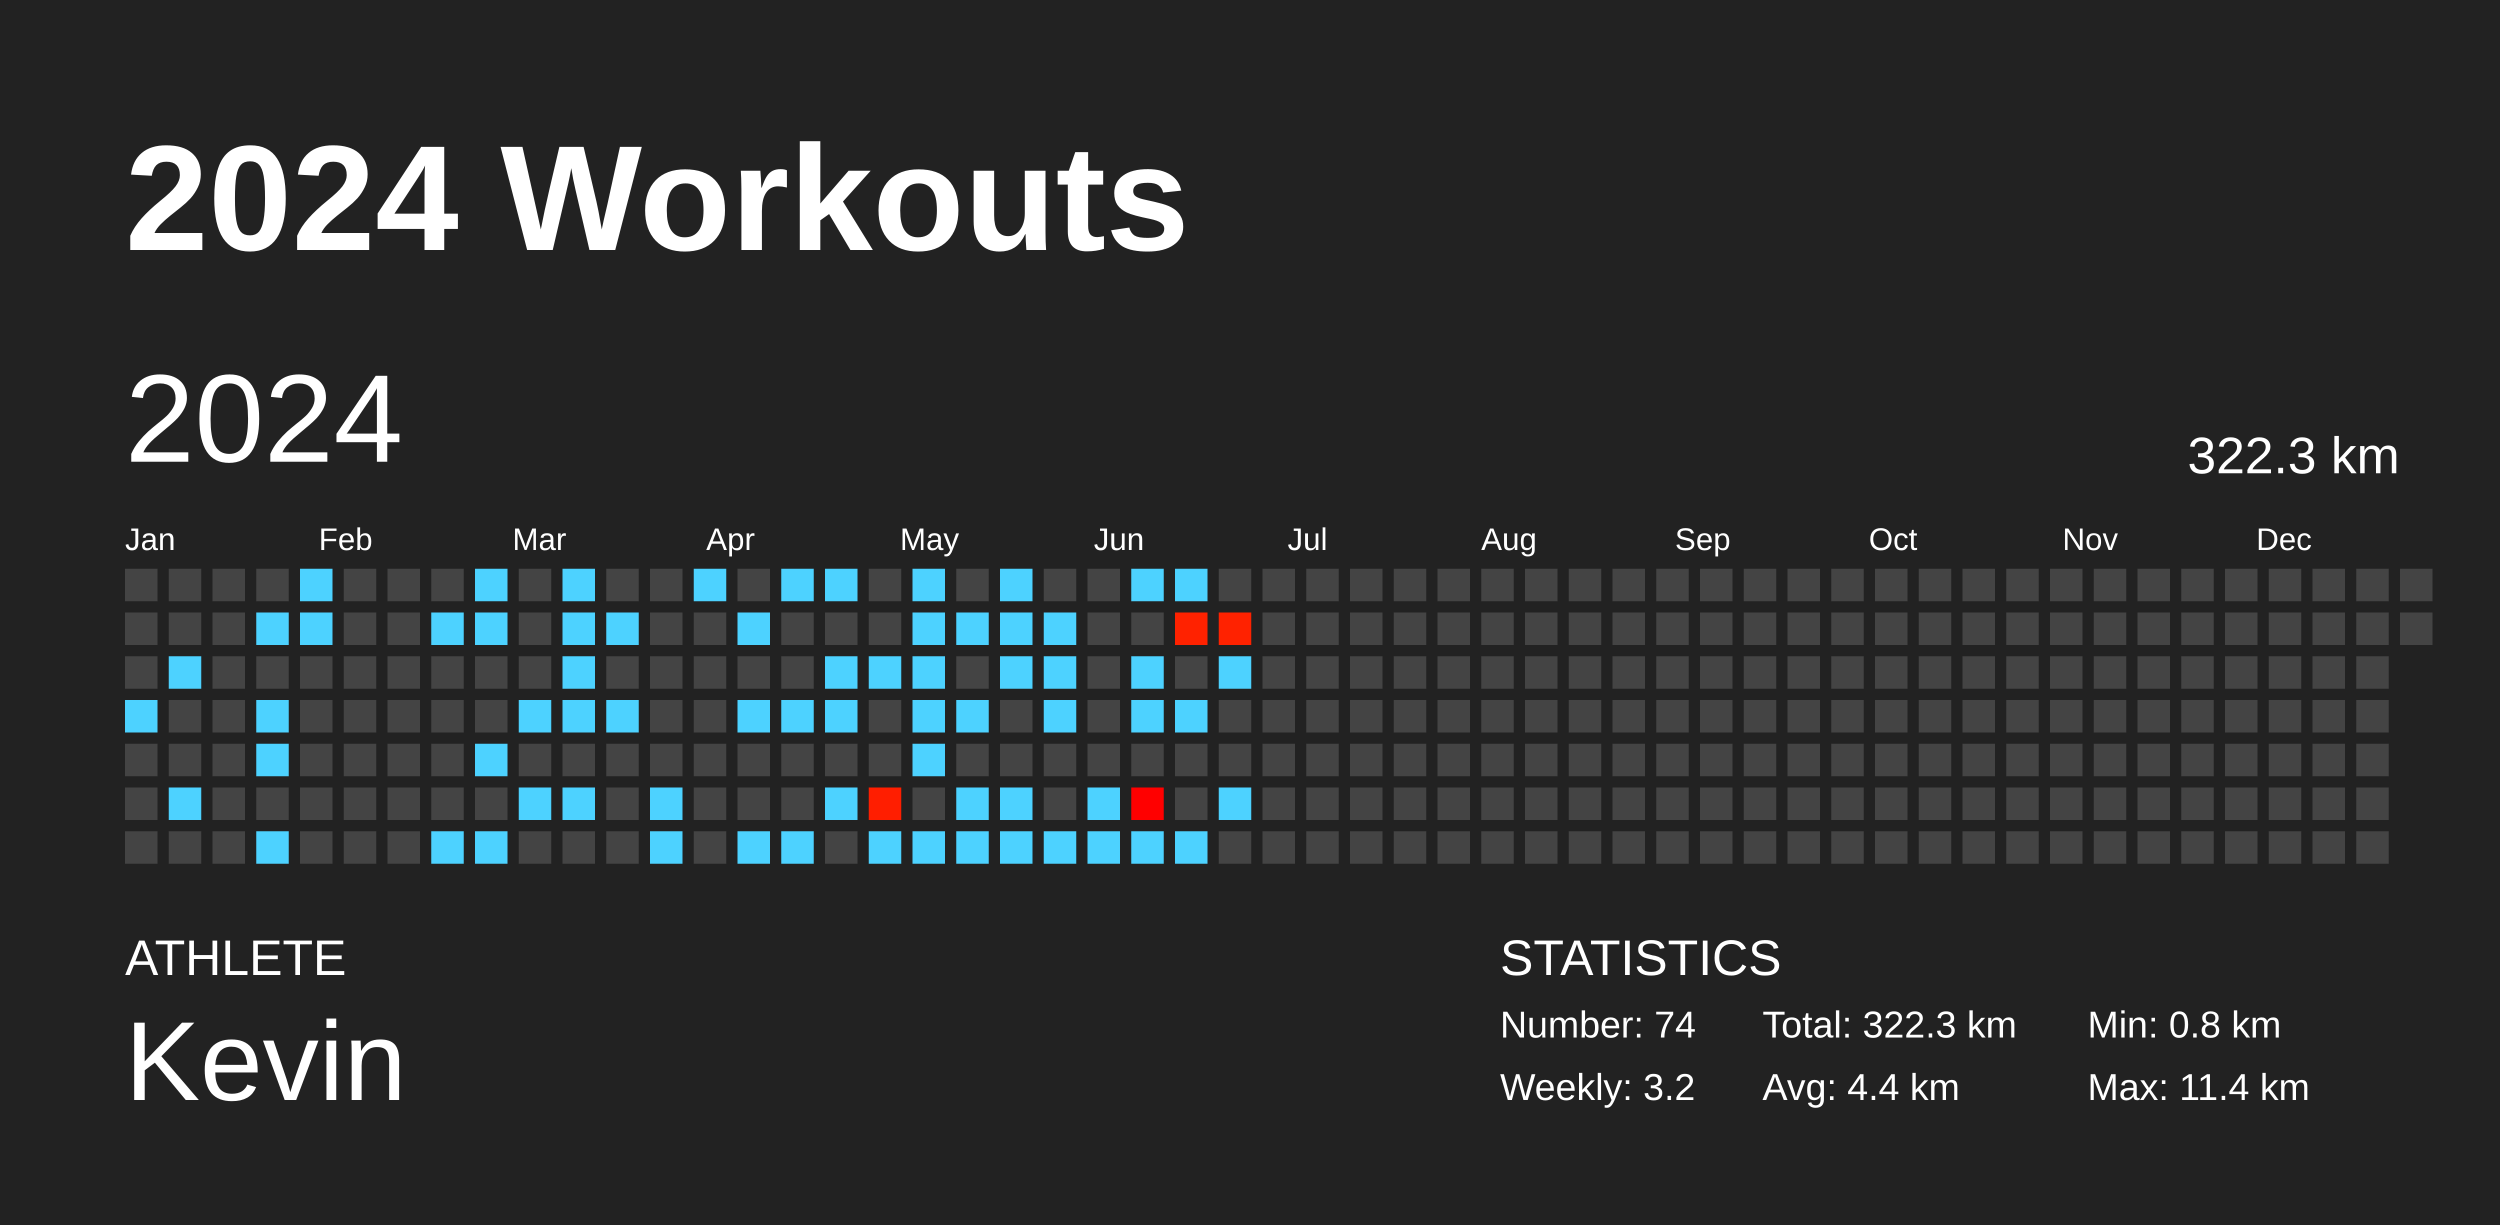
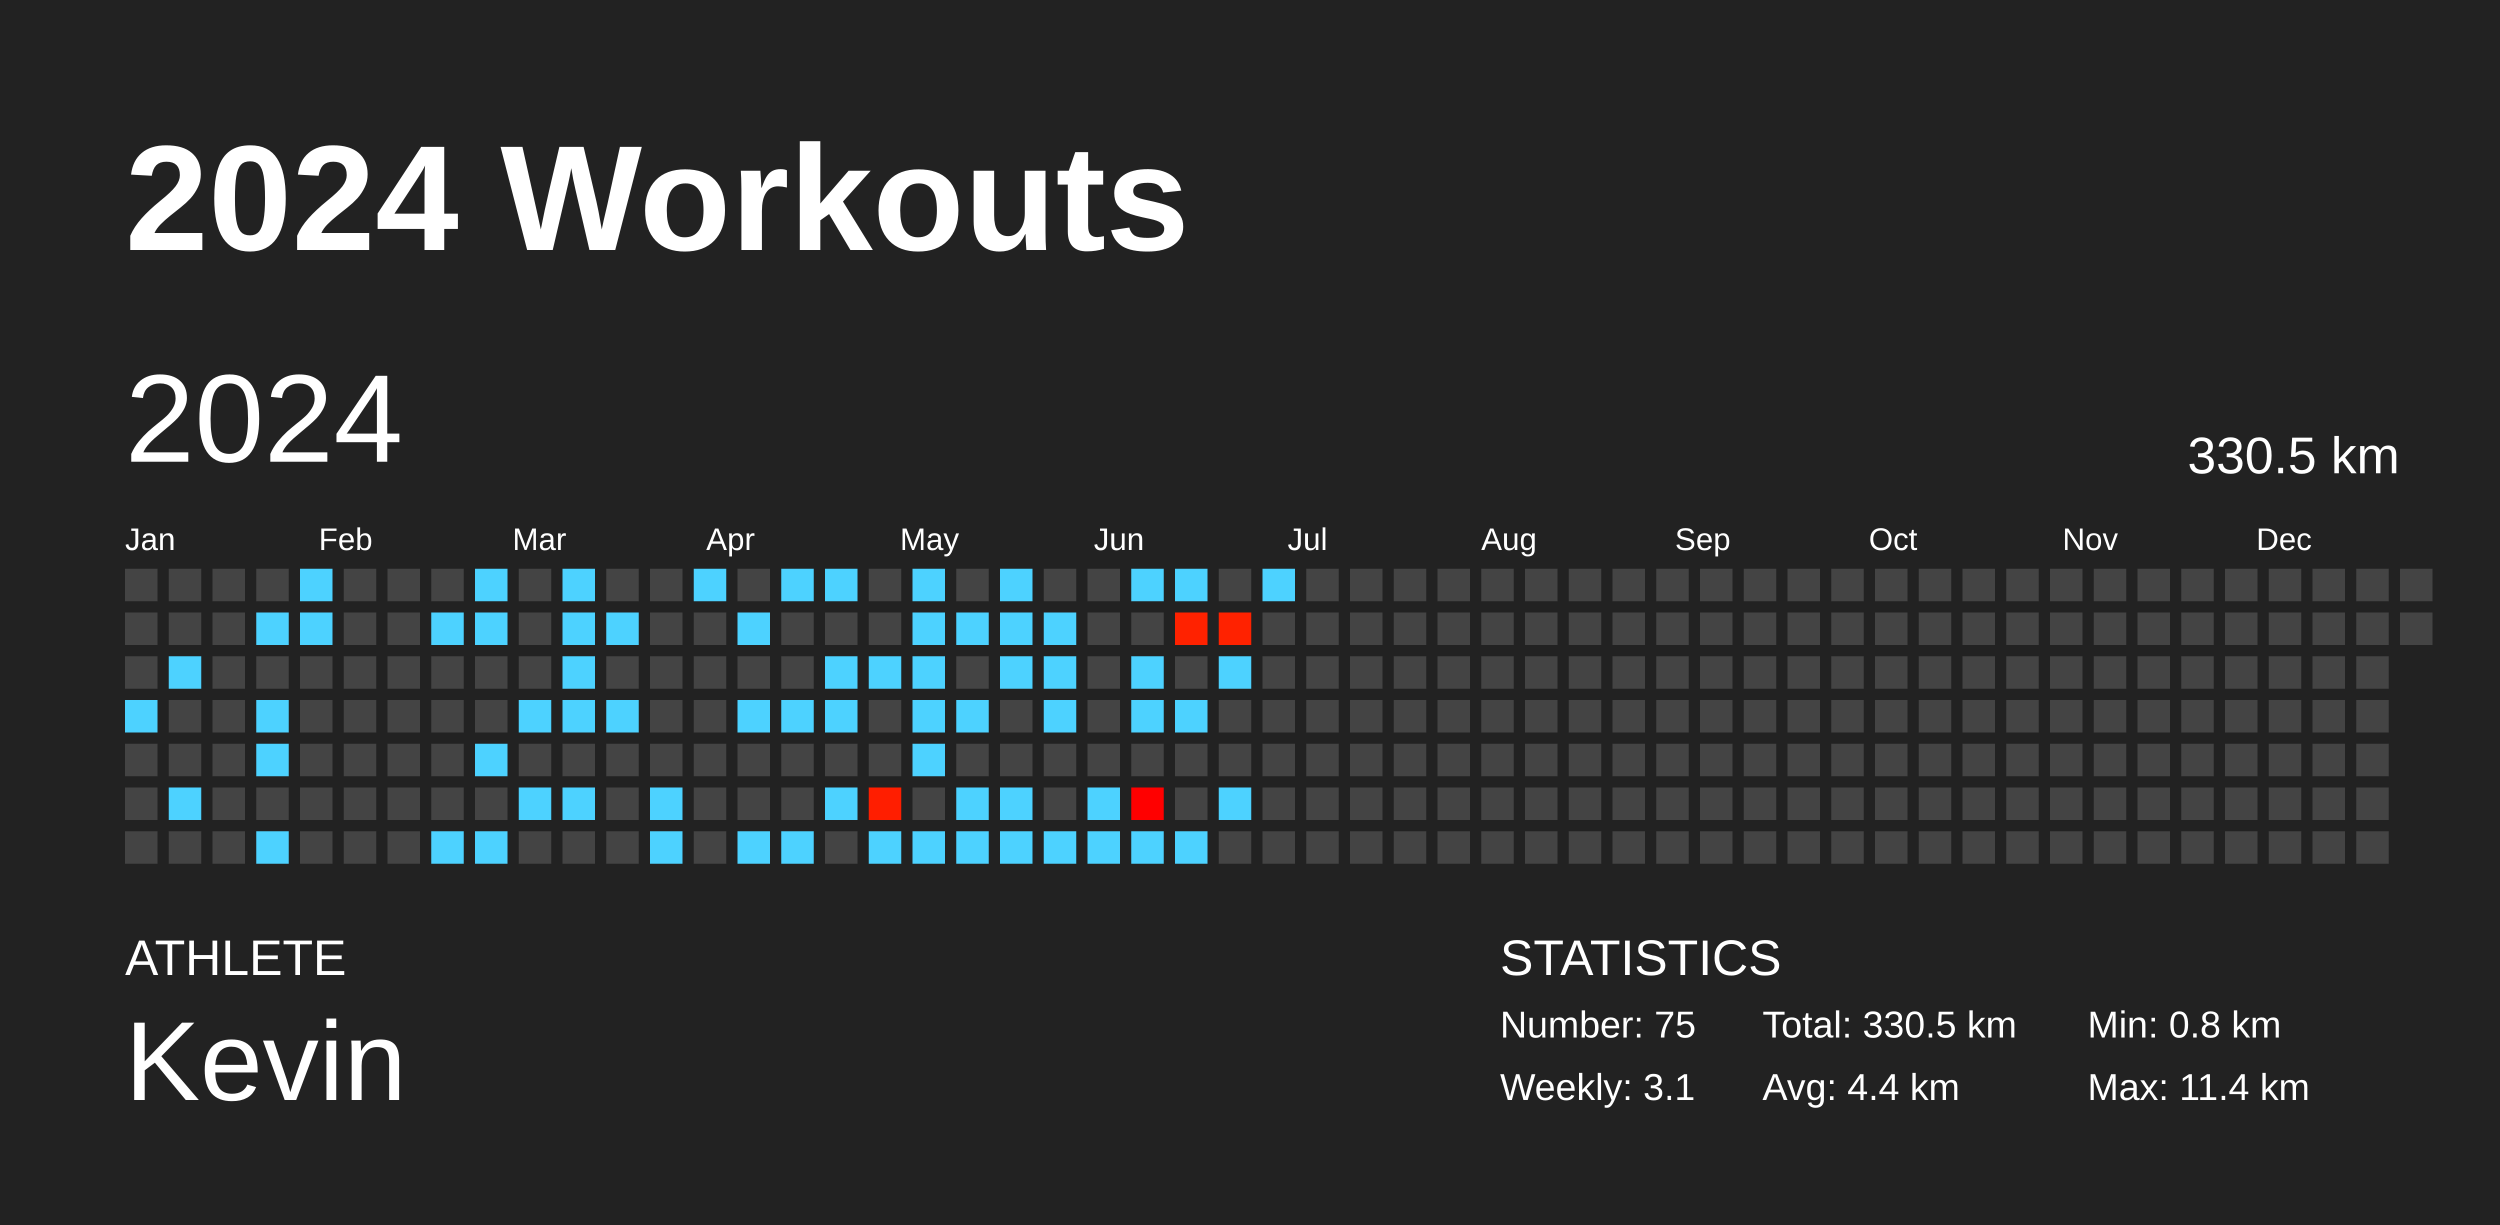
<svg xmlns="http://www.w3.org/2000/svg" baseProfile="full" height="98mm" version="1.1" viewBox="0,0,200,98" width="200mm">
  <defs />
  <rect fill="#222222" height="98" width="200" x="0" y="0" />
  <text fill="#FFFFFF" style="font-size:12px; font-family:Arial; font-weight:bold;" x="10" y="20">2024 Workouts</text>
  <text fill="#FFFFFF" style="font-size:4px; font-family:Arial" x="10" y="78">ATHLETE</text>
  <text fill="#FFFFFF" style="font-size:9px; font-family:Arial" x="10" y="88">Kevin</text>
  <text fill="#FFFFFF" style="font-size:4px; font-family:Arial" x="120" y="78">STATISTICS</text>
-   <text fill="#FFFFFF" style="font-size:3px; font-family:Arial" x="120" y="83">Number: 74</text>
-   <text fill="#FFFFFF" style="font-size:3px; font-family:Arial" x="120" y="88">Weekly: 3.2</text>
-   <text fill="#FFFFFF" style="font-size:3px; font-family:Arial" x="141" y="83">Total: 322.3 km</text>
+   <text fill="#FFFFFF" style="font-size:3px; font-family:Arial" x="120" y="83">Number: 75</text>
+   <text fill="#FFFFFF" style="font-size:3px; font-family:Arial" x="120" y="88">Weekly: 3.1</text>
+   <text fill="#FFFFFF" style="font-size:3px; font-family:Arial" x="141" y="83">Total: 330.5 km</text>
  <text fill="#FFFFFF" style="font-size:3px; font-family:Arial" x="141" y="88">Avg: 4.4 km</text>
  <text fill="#FFFFFF" style="font-size:3px; font-family:Arial" x="167" y="83">Min: 0.8 km</text>
  <text fill="#FFFFFF" style="font-size:3px; font-family:Arial" x="167" y="88">Max: 11.4 km</text>
  <text dominant-baseline="hanging" fill="#FFFFFF" style="font-size:10.0px; font-family:Arial;" x="10" y="30">2024</text>
-   <text dominant-baseline="hanging" fill="#FFFFFF" style="font-size:4.125px; font-family:Arial;" x="175" y="35">322.3 km</text>
+   <text dominant-baseline="hanging" fill="#FFFFFF" style="font-size:4.125px; font-family:Arial;" x="175" y="35">330.5 km</text>
  <text fill="#FFFFFF" style="font-size:2.5px; font-family:Arial" x="10.0" y="44">Jan</text>
  <text fill="#FFFFFF" style="font-size:2.5px; font-family:Arial" x="25.5" y="44">Feb</text>
  <text fill="#FFFFFF" style="font-size:2.5px; font-family:Arial" x="41.0" y="44">Mar</text>
  <text fill="#FFFFFF" style="font-size:2.5px; font-family:Arial" x="56.5" y="44">Apr</text>
  <text fill="#FFFFFF" style="font-size:2.5px; font-family:Arial" x="72.0" y="44">May</text>
  <text fill="#FFFFFF" style="font-size:2.5px; font-family:Arial" x="87.5" y="44">Jun</text>
  <text fill="#FFFFFF" style="font-size:2.5px; font-family:Arial" x="103.0" y="44">Jul</text>
  <text fill="#FFFFFF" style="font-size:2.5px; font-family:Arial" x="118.5" y="44">Aug</text>
  <text fill="#FFFFFF" style="font-size:2.5px; font-family:Arial" x="134.0" y="44">Sep</text>
  <text fill="#FFFFFF" style="font-size:2.5px; font-family:Arial" x="149.5" y="44">Oct</text>
  <text fill="#FFFFFF" style="font-size:2.5px; font-family:Arial" x="165.0" y="44">Nov</text>
  <text fill="#FFFFFF" style="font-size:2.5px; font-family:Arial" x="180.5" y="44">Dec</text>
  <rect fill="#444444" height="2.6" width="2.6" x="10.0" y="45.5" />
  <rect fill="#444444" height="2.6" width="2.6" x="10.0" y="49.0" />
  <rect fill="#444444" height="2.6" width="2.6" x="10.0" y="52.5" />
  <rect fill="#4dd2ff" height="2.6" width="2.6" x="10.0" y="56.0" />
  <rect fill="#444444" height="2.6" width="2.6" x="10.0" y="59.5" />
  <rect fill="#444444" height="2.6" width="2.6" x="10.0" y="63.0" />
  <rect fill="#444444" height="2.6" width="2.6" x="10.0" y="66.5" />
  <rect fill="#444444" height="2.6" width="2.6" x="13.5" y="45.5" />
  <rect fill="#444444" height="2.6" width="2.6" x="13.5" y="49.0" />
  <rect fill="#4dd2ff" height="2.6" width="2.6" x="13.5" y="52.5" />
  <rect fill="#444444" height="2.6" width="2.6" x="13.5" y="56.0" />
  <rect fill="#444444" height="2.6" width="2.6" x="13.5" y="59.5" />
  <rect fill="#4dd2ff" height="2.6" width="2.6" x="13.5" y="63.0" />
  <rect fill="#444444" height="2.6" width="2.6" x="13.5" y="66.5" />
  <rect fill="#444444" height="2.6" width="2.6" x="17.0" y="45.5" />
  <rect fill="#444444" height="2.6" width="2.6" x="17.0" y="49.0" />
  <rect fill="#444444" height="2.6" width="2.6" x="17.0" y="52.5" />
  <rect fill="#444444" height="2.6" width="2.6" x="17.0" y="56.0" />
  <rect fill="#444444" height="2.6" width="2.6" x="17.0" y="59.5" />
  <rect fill="#444444" height="2.6" width="2.6" x="17.0" y="63.0" />
  <rect fill="#444444" height="2.6" width="2.6" x="17.0" y="66.5" />
  <rect fill="#444444" height="2.6" width="2.6" x="20.5" y="45.5" />
  <rect fill="#4dd2ff" height="2.6" width="2.6" x="20.5" y="49.0" />
  <rect fill="#444444" height="2.6" width="2.6" x="20.5" y="52.5" />
  <rect fill="#4dd2ff" height="2.6" width="2.6" x="20.5" y="56.0" />
  <rect fill="#4dd2ff" height="2.6" width="2.6" x="20.5" y="59.5" />
  <rect fill="#444444" height="2.6" width="2.6" x="20.5" y="63.0" />
  <rect fill="#4dd2ff" height="2.6" width="2.6" x="20.5" y="66.5" />
  <rect fill="#4dd2ff" height="2.6" width="2.6" x="24.0" y="45.5" />
  <rect fill="#4dd2ff" height="2.6" width="2.6" x="24.0" y="49.0" />
  <rect fill="#444444" height="2.6" width="2.6" x="24.0" y="52.5" />
  <rect fill="#444444" height="2.6" width="2.6" x="24.0" y="56.0" />
  <rect fill="#444444" height="2.6" width="2.6" x="24.0" y="59.5" />
  <rect fill="#444444" height="2.6" width="2.6" x="24.0" y="63.0" />
  <rect fill="#444444" height="2.6" width="2.6" x="24.0" y="66.5" />
  <rect fill="#444444" height="2.6" width="2.6" x="27.5" y="45.5" />
  <rect fill="#444444" height="2.6" width="2.6" x="27.5" y="49.0" />
  <rect fill="#444444" height="2.6" width="2.6" x="27.5" y="52.5" />
  <rect fill="#444444" height="2.6" width="2.6" x="27.5" y="56.0" />
  <rect fill="#444444" height="2.6" width="2.6" x="27.5" y="59.5" />
  <rect fill="#444444" height="2.6" width="2.6" x="27.5" y="63.0" />
  <rect fill="#444444" height="2.6" width="2.6" x="27.5" y="66.5" />
  <rect fill="#444444" height="2.6" width="2.6" x="31.0" y="45.5" />
  <rect fill="#444444" height="2.6" width="2.6" x="31.0" y="49.0" />
  <rect fill="#444444" height="2.6" width="2.6" x="31.0" y="52.5" />
  <rect fill="#444444" height="2.6" width="2.6" x="31.0" y="56.0" />
  <rect fill="#444444" height="2.6" width="2.6" x="31.0" y="59.5" />
  <rect fill="#444444" height="2.6" width="2.6" x="31.0" y="63.0" />
  <rect fill="#444444" height="2.6" width="2.6" x="31.0" y="66.5" />
  <rect fill="#444444" height="2.6" width="2.6" x="34.5" y="45.5" />
  <rect fill="#4dd2ff" height="2.6" width="2.6" x="34.5" y="49.0" />
  <rect fill="#444444" height="2.6" width="2.6" x="34.5" y="52.5" />
  <rect fill="#444444" height="2.6" width="2.6" x="34.5" y="56.0" />
  <rect fill="#444444" height="2.6" width="2.6" x="34.5" y="59.5" />
  <rect fill="#444444" height="2.6" width="2.6" x="34.5" y="63.0" />
  <rect fill="#4dd2ff" height="2.6" width="2.6" x="34.5" y="66.5" />
  <rect fill="#4dd2ff" height="2.6" width="2.6" x="38.0" y="45.5" />
  <rect fill="#4dd2ff" height="2.6" width="2.6" x="38.0" y="49.0" />
  <rect fill="#444444" height="2.6" width="2.6" x="38.0" y="52.5" />
  <rect fill="#444444" height="2.6" width="2.6" x="38.0" y="56.0" />
  <rect fill="#4dd2ff" height="2.6" width="2.6" x="38.0" y="59.5" />
  <rect fill="#444444" height="2.6" width="2.6" x="38.0" y="63.0" />
  <rect fill="#4dd2ff" height="2.6" width="2.6" x="38.0" y="66.5" />
  <rect fill="#444444" height="2.6" width="2.6" x="41.5" y="45.5" />
  <rect fill="#444444" height="2.6" width="2.6" x="41.5" y="49.0" />
  <rect fill="#444444" height="2.6" width="2.6" x="41.5" y="52.5" />
  <rect fill="#4dd2ff" height="2.6" width="2.6" x="41.5" y="56.0" />
  <rect fill="#444444" height="2.6" width="2.6" x="41.5" y="59.5" />
  <rect fill="#4dd2ff" height="2.6" width="2.6" x="41.5" y="63.0" />
  <rect fill="#444444" height="2.6" width="2.6" x="41.5" y="66.5" />
  <rect fill="#4dd2ff" height="2.6" width="2.6" x="45.0" y="45.5" />
  <rect fill="#4dd2ff" height="2.6" width="2.6" x="45.0" y="49.0" />
  <rect fill="#4dd2ff" height="2.6" width="2.6" x="45.0" y="52.5" />
  <rect fill="#4dd2ff" height="2.6" width="2.6" x="45.0" y="56.0" />
  <rect fill="#444444" height="2.6" width="2.6" x="45.0" y="59.5" />
  <rect fill="#4dd2ff" height="2.6" width="2.6" x="45.0" y="63.0" />
  <rect fill="#444444" height="2.6" width="2.6" x="45.0" y="66.5" />
  <rect fill="#444444" height="2.6" width="2.6" x="48.5" y="45.5" />
  <rect fill="#4dd2ff" height="2.6" width="2.6" x="48.5" y="49.0" />
  <rect fill="#444444" height="2.6" width="2.6" x="48.5" y="52.5" />
  <rect fill="#4dd2ff" height="2.6" width="2.6" x="48.5" y="56.0" />
  <rect fill="#444444" height="2.6" width="2.6" x="48.5" y="59.5" />
  <rect fill="#444444" height="2.6" width="2.6" x="48.5" y="63.0" />
  <rect fill="#444444" height="2.6" width="2.6" x="48.5" y="66.5" />
  <rect fill="#444444" height="2.6" width="2.6" x="52.0" y="45.5" />
  <rect fill="#444444" height="2.6" width="2.6" x="52.0" y="49.0" />
  <rect fill="#444444" height="2.6" width="2.6" x="52.0" y="52.5" />
  <rect fill="#444444" height="2.6" width="2.6" x="52.0" y="56.0" />
  <rect fill="#444444" height="2.6" width="2.6" x="52.0" y="59.5" />
  <rect fill="#4dd2ff" height="2.6" width="2.6" x="52.0" y="63.0" />
  <rect fill="#4dd2ff" height="2.6" width="2.6" x="52.0" y="66.5" />
  <rect fill="#4dd2ff" height="2.6" width="2.6" x="55.5" y="45.5" />
  <rect fill="#444444" height="2.6" width="2.6" x="55.5" y="49.0" />
  <rect fill="#444444" height="2.6" width="2.6" x="55.5" y="52.5" />
  <rect fill="#444444" height="2.6" width="2.6" x="55.5" y="56.0" />
  <rect fill="#444444" height="2.6" width="2.6" x="55.5" y="59.5" />
  <rect fill="#444444" height="2.6" width="2.6" x="55.5" y="63.0" />
  <rect fill="#444444" height="2.6" width="2.6" x="55.5" y="66.5" />
  <rect fill="#444444" height="2.6" width="2.6" x="59.0" y="45.5" />
  <rect fill="#4dd2ff" height="2.6" width="2.6" x="59.0" y="49.0" />
  <rect fill="#444444" height="2.6" width="2.6" x="59.0" y="52.5" />
  <rect fill="#4dd2ff" height="2.6" width="2.6" x="59.0" y="56.0" />
  <rect fill="#444444" height="2.6" width="2.6" x="59.0" y="59.5" />
  <rect fill="#444444" height="2.6" width="2.6" x="59.0" y="63.0" />
  <rect fill="#4dd2ff" height="2.6" width="2.6" x="59.0" y="66.5" />
  <rect fill="#4dd2ff" height="2.6" width="2.6" x="62.5" y="45.5" />
  <rect fill="#444444" height="2.6" width="2.6" x="62.5" y="49.0" />
  <rect fill="#444444" height="2.6" width="2.6" x="62.5" y="52.5" />
  <rect fill="#4dd2ff" height="2.6" width="2.6" x="62.5" y="56.0" />
  <rect fill="#444444" height="2.6" width="2.6" x="62.5" y="59.5" />
  <rect fill="#444444" height="2.6" width="2.6" x="62.5" y="63.0" />
  <rect fill="#4dd2ff" height="2.6" width="2.6" x="62.5" y="66.5" />
  <rect fill="#4dd2ff" height="2.6" width="2.6" x="66.0" y="45.5" />
  <rect fill="#444444" height="2.6" width="2.6" x="66.0" y="49.0" />
  <rect fill="#4dd2ff" height="2.6" width="2.6" x="66.0" y="52.5" />
  <rect fill="#4dd2ff" height="2.6" width="2.6" x="66.0" y="56.0" />
  <rect fill="#444444" height="2.6" width="2.6" x="66.0" y="59.5" />
  <rect fill="#4dd2ff" height="2.6" width="2.6" x="66.0" y="63.0" />
  <rect fill="#444444" height="2.6" width="2.6" x="66.0" y="66.5" />
  <rect fill="#444444" height="2.6" width="2.6" x="69.5" y="45.5" />
  <rect fill="#444444" height="2.6" width="2.6" x="69.5" y="49.0" />
  <rect fill="#4dd2ff" height="2.6" width="2.6" x="69.5" y="52.5" />
  <rect fill="#444444" height="2.6" width="2.6" x="69.5" y="56.0" />
  <rect fill="#444444" height="2.6" width="2.6" x="69.5" y="59.5" />
  <rect fill="#ff1e00" height="2.6" width="2.6" x="69.5" y="63.0" />
  <rect fill="#4dd2ff" height="2.6" width="2.6" x="69.5" y="66.5" />
  <rect fill="#4dd2ff" height="2.6" width="2.6" x="73.0" y="45.5" />
  <rect fill="#4dd2ff" height="2.6" width="2.6" x="73.0" y="49.0" />
  <rect fill="#4dd2ff" height="2.6" width="2.6" x="73.0" y="52.5" />
  <rect fill="#4dd2ff" height="2.6" width="2.6" x="73.0" y="56.0" />
  <rect fill="#4dd2ff" height="2.6" width="2.6" x="73.0" y="59.5" />
  <rect fill="#444444" height="2.6" width="2.6" x="73.0" y="63.0" />
  <rect fill="#4dd2ff" height="2.6" width="2.6" x="73.0" y="66.5" />
  <rect fill="#444444" height="2.6" width="2.6" x="76.5" y="45.5" />
  <rect fill="#4dd2ff" height="2.6" width="2.6" x="76.5" y="49.0" />
  <rect fill="#444444" height="2.6" width="2.6" x="76.5" y="52.5" />
  <rect fill="#4dd2ff" height="2.6" width="2.6" x="76.5" y="56.0" />
  <rect fill="#444444" height="2.6" width="2.6" x="76.5" y="59.5" />
  <rect fill="#4dd2ff" height="2.6" width="2.6" x="76.5" y="63.0" />
  <rect fill="#4dd2ff" height="2.6" width="2.6" x="76.5" y="66.5" />
  <rect fill="#4dd2ff" height="2.6" width="2.6" x="80.0" y="45.5" />
  <rect fill="#4dd2ff" height="2.6" width="2.6" x="80.0" y="49.0" />
  <rect fill="#4dd2ff" height="2.6" width="2.6" x="80.0" y="52.5" />
  <rect fill="#444444" height="2.6" width="2.6" x="80.0" y="56.0" />
  <rect fill="#444444" height="2.6" width="2.6" x="80.0" y="59.5" />
  <rect fill="#4dd2ff" height="2.6" width="2.6" x="80.0" y="63.0" />
  <rect fill="#4dd2ff" height="2.6" width="2.6" x="80.0" y="66.5" />
  <rect fill="#444444" height="2.6" width="2.6" x="83.5" y="45.5" />
  <rect fill="#4dd2ff" height="2.6" width="2.6" x="83.5" y="49.0" />
  <rect fill="#4dd2ff" height="2.6" width="2.6" x="83.5" y="52.5" />
  <rect fill="#4dd2ff" height="2.6" width="2.6" x="83.5" y="56.0" />
  <rect fill="#444444" height="2.6" width="2.6" x="83.5" y="59.5" />
  <rect fill="#444444" height="2.6" width="2.6" x="83.5" y="63.0" />
  <rect fill="#4dd2ff" height="2.6" width="2.6" x="83.5" y="66.5" />
  <rect fill="#444444" height="2.6" width="2.6" x="87.0" y="45.5" />
  <rect fill="#444444" height="2.6" width="2.6" x="87.0" y="49.0" />
  <rect fill="#444444" height="2.6" width="2.6" x="87.0" y="52.5" />
  <rect fill="#444444" height="2.6" width="2.6" x="87.0" y="56.0" />
  <rect fill="#444444" height="2.6" width="2.6" x="87.0" y="59.5" />
  <rect fill="#4dd2ff" height="2.6" width="2.6" x="87.0" y="63.0" />
  <rect fill="#4dd2ff" height="2.6" width="2.6" x="87.0" y="66.5" />
  <rect fill="#4dd2ff" height="2.6" width="2.6" x="90.5" y="45.5" />
  <rect fill="#444444" height="2.6" width="2.6" x="90.5" y="49.0" />
  <rect fill="#4dd2ff" height="2.6" width="2.6" x="90.5" y="52.5" />
  <rect fill="#4dd2ff" height="2.6" width="2.6" x="90.5" y="56.0" />
  <rect fill="#444444" height="2.6" width="2.6" x="90.5" y="59.5" />
  <rect fill="#ff0000" height="2.6" width="2.6" x="90.5" y="63.0" />
  <rect fill="#4dd2ff" height="2.6" width="2.6" x="90.5" y="66.5" />
  <rect fill="#4dd2ff" height="2.6" width="2.6" x="94.0" y="45.5" />
  <rect fill="#ff2200" height="2.6" width="2.6" x="94.0" y="49.0" />
  <rect fill="#444444" height="2.6" width="2.6" x="94.0" y="52.5" />
  <rect fill="#4dd2ff" height="2.6" width="2.6" x="94.0" y="56.0" />
  <rect fill="#444444" height="2.6" width="2.6" x="94.0" y="59.5" />
  <rect fill="#444444" height="2.6" width="2.6" x="94.0" y="63.0" />
  <rect fill="#4dd2ff" height="2.6" width="2.6" x="94.0" y="66.5" />
  <rect fill="#444444" height="2.6" width="2.6" x="97.5" y="45.5" />
  <rect fill="#ff2200" height="2.6" width="2.6" x="97.5" y="49.0" />
  <rect fill="#4dd2ff" height="2.6" width="2.6" x="97.5" y="52.5" />
  <rect fill="#444444" height="2.6" width="2.6" x="97.5" y="56.0" />
  <rect fill="#444444" height="2.6" width="2.6" x="97.5" y="59.5" />
  <rect fill="#4dd2ff" height="2.6" width="2.6" x="97.5" y="63.0" />
  <rect fill="#444444" height="2.6" width="2.6" x="97.5" y="66.5" />
-   <rect fill="#444444" height="2.6" width="2.6" x="101.0" y="45.5" />
+   <rect fill="#4dd2ff" height="2.6" width="2.6" x="101.0" y="45.5" />
  <rect fill="#444444" height="2.6" width="2.6" x="101.0" y="49.0" />
  <rect fill="#444444" height="2.6" width="2.6" x="101.0" y="52.5" />
  <rect fill="#444444" height="2.6" width="2.6" x="101.0" y="56.0" />
  <rect fill="#444444" height="2.6" width="2.6" x="101.0" y="59.5" />
  <rect fill="#444444" height="2.6" width="2.6" x="101.0" y="63.0" />
  <rect fill="#444444" height="2.6" width="2.6" x="101.0" y="66.5" />
  <rect fill="#444444" height="2.6" width="2.6" x="104.5" y="45.5" />
  <rect fill="#444444" height="2.6" width="2.6" x="104.5" y="49.0" />
  <rect fill="#444444" height="2.6" width="2.6" x="104.5" y="52.5" />
  <rect fill="#444444" height="2.6" width="2.6" x="104.5" y="56.0" />
  <rect fill="#444444" height="2.6" width="2.6" x="104.5" y="59.5" />
  <rect fill="#444444" height="2.6" width="2.6" x="104.5" y="63.0" />
  <rect fill="#444444" height="2.6" width="2.6" x="104.5" y="66.5" />
  <rect fill="#444444" height="2.6" width="2.6" x="108.0" y="45.5" />
  <rect fill="#444444" height="2.6" width="2.6" x="108.0" y="49.0" />
  <rect fill="#444444" height="2.6" width="2.6" x="108.0" y="52.5" />
  <rect fill="#444444" height="2.6" width="2.6" x="108.0" y="56.0" />
  <rect fill="#444444" height="2.6" width="2.6" x="108.0" y="59.5" />
  <rect fill="#444444" height="2.6" width="2.6" x="108.0" y="63.0" />
  <rect fill="#444444" height="2.6" width="2.6" x="108.0" y="66.5" />
  <rect fill="#444444" height="2.6" width="2.6" x="111.5" y="45.5" />
  <rect fill="#444444" height="2.6" width="2.6" x="111.5" y="49.0" />
  <rect fill="#444444" height="2.6" width="2.6" x="111.5" y="52.5" />
  <rect fill="#444444" height="2.6" width="2.6" x="111.5" y="56.0" />
  <rect fill="#444444" height="2.6" width="2.6" x="111.5" y="59.5" />
  <rect fill="#444444" height="2.6" width="2.6" x="111.5" y="63.0" />
  <rect fill="#444444" height="2.6" width="2.6" x="111.5" y="66.5" />
  <rect fill="#444444" height="2.6" width="2.6" x="115.0" y="45.5" />
  <rect fill="#444444" height="2.6" width="2.6" x="115.0" y="49.0" />
  <rect fill="#444444" height="2.6" width="2.6" x="115.0" y="52.5" />
  <rect fill="#444444" height="2.6" width="2.6" x="115.0" y="56.0" />
  <rect fill="#444444" height="2.6" width="2.6" x="115.0" y="59.5" />
  <rect fill="#444444" height="2.6" width="2.6" x="115.0" y="63.0" />
  <rect fill="#444444" height="2.6" width="2.6" x="115.0" y="66.5" />
  <rect fill="#444444" height="2.6" width="2.6" x="118.5" y="45.5" />
  <rect fill="#444444" height="2.6" width="2.6" x="118.5" y="49.0" />
  <rect fill="#444444" height="2.6" width="2.6" x="118.5" y="52.5" />
  <rect fill="#444444" height="2.6" width="2.6" x="118.5" y="56.0" />
  <rect fill="#444444" height="2.6" width="2.6" x="118.5" y="59.5" />
  <rect fill="#444444" height="2.6" width="2.6" x="118.5" y="63.0" />
  <rect fill="#444444" height="2.6" width="2.6" x="118.5" y="66.5" />
  <rect fill="#444444" height="2.6" width="2.6" x="122.0" y="45.5" />
  <rect fill="#444444" height="2.6" width="2.6" x="122.0" y="49.0" />
  <rect fill="#444444" height="2.6" width="2.6" x="122.0" y="52.5" />
  <rect fill="#444444" height="2.6" width="2.6" x="122.0" y="56.0" />
  <rect fill="#444444" height="2.6" width="2.6" x="122.0" y="59.5" />
  <rect fill="#444444" height="2.6" width="2.6" x="122.0" y="63.0" />
  <rect fill="#444444" height="2.6" width="2.6" x="122.0" y="66.5" />
  <rect fill="#444444" height="2.6" width="2.6" x="125.5" y="45.5" />
  <rect fill="#444444" height="2.6" width="2.6" x="125.5" y="49.0" />
  <rect fill="#444444" height="2.6" width="2.6" x="125.5" y="52.5" />
  <rect fill="#444444" height="2.6" width="2.6" x="125.5" y="56.0" />
  <rect fill="#444444" height="2.6" width="2.6" x="125.5" y="59.5" />
  <rect fill="#444444" height="2.6" width="2.6" x="125.5" y="63.0" />
  <rect fill="#444444" height="2.6" width="2.6" x="125.5" y="66.5" />
  <rect fill="#444444" height="2.6" width="2.6" x="129.0" y="45.5" />
  <rect fill="#444444" height="2.6" width="2.6" x="129.0" y="49.0" />
  <rect fill="#444444" height="2.6" width="2.6" x="129.0" y="52.5" />
  <rect fill="#444444" height="2.6" width="2.6" x="129.0" y="56.0" />
  <rect fill="#444444" height="2.6" width="2.6" x="129.0" y="59.5" />
  <rect fill="#444444" height="2.6" width="2.6" x="129.0" y="63.0" />
  <rect fill="#444444" height="2.6" width="2.6" x="129.0" y="66.5" />
  <rect fill="#444444" height="2.6" width="2.6" x="132.5" y="45.5" />
  <rect fill="#444444" height="2.6" width="2.6" x="132.5" y="49.0" />
  <rect fill="#444444" height="2.6" width="2.6" x="132.5" y="52.5" />
  <rect fill="#444444" height="2.6" width="2.6" x="132.5" y="56.0" />
  <rect fill="#444444" height="2.6" width="2.6" x="132.5" y="59.5" />
  <rect fill="#444444" height="2.6" width="2.6" x="132.5" y="63.0" />
  <rect fill="#444444" height="2.6" width="2.6" x="132.5" y="66.5" />
  <rect fill="#444444" height="2.6" width="2.6" x="136.0" y="45.5" />
  <rect fill="#444444" height="2.6" width="2.6" x="136.0" y="49.0" />
  <rect fill="#444444" height="2.6" width="2.6" x="136.0" y="52.5" />
  <rect fill="#444444" height="2.6" width="2.6" x="136.0" y="56.0" />
  <rect fill="#444444" height="2.6" width="2.6" x="136.0" y="59.5" />
  <rect fill="#444444" height="2.6" width="2.6" x="136.0" y="63.0" />
  <rect fill="#444444" height="2.6" width="2.6" x="136.0" y="66.5" />
  <rect fill="#444444" height="2.6" width="2.6" x="139.5" y="45.5" />
  <rect fill="#444444" height="2.6" width="2.6" x="139.5" y="49.0" />
  <rect fill="#444444" height="2.6" width="2.6" x="139.5" y="52.5" />
  <rect fill="#444444" height="2.6" width="2.6" x="139.5" y="56.0" />
  <rect fill="#444444" height="2.6" width="2.6" x="139.5" y="59.5" />
  <rect fill="#444444" height="2.6" width="2.6" x="139.5" y="63.0" />
  <rect fill="#444444" height="2.6" width="2.6" x="139.5" y="66.5" />
  <rect fill="#444444" height="2.6" width="2.6" x="143.0" y="45.5" />
  <rect fill="#444444" height="2.6" width="2.6" x="143.0" y="49.0" />
  <rect fill="#444444" height="2.6" width="2.6" x="143.0" y="52.5" />
  <rect fill="#444444" height="2.6" width="2.6" x="143.0" y="56.0" />
  <rect fill="#444444" height="2.6" width="2.6" x="143.0" y="59.5" />
  <rect fill="#444444" height="2.6" width="2.6" x="143.0" y="63.0" />
  <rect fill="#444444" height="2.6" width="2.6" x="143.0" y="66.5" />
  <rect fill="#444444" height="2.6" width="2.6" x="146.5" y="45.5" />
  <rect fill="#444444" height="2.6" width="2.6" x="146.5" y="49.0" />
  <rect fill="#444444" height="2.6" width="2.6" x="146.5" y="52.5" />
  <rect fill="#444444" height="2.6" width="2.6" x="146.5" y="56.0" />
  <rect fill="#444444" height="2.6" width="2.6" x="146.5" y="59.5" />
  <rect fill="#444444" height="2.6" width="2.6" x="146.5" y="63.0" />
  <rect fill="#444444" height="2.6" width="2.6" x="146.5" y="66.5" />
  <rect fill="#444444" height="2.6" width="2.6" x="150.0" y="45.5" />
  <rect fill="#444444" height="2.6" width="2.6" x="150.0" y="49.0" />
  <rect fill="#444444" height="2.6" width="2.6" x="150.0" y="52.5" />
  <rect fill="#444444" height="2.6" width="2.6" x="150.0" y="56.0" />
  <rect fill="#444444" height="2.6" width="2.6" x="150.0" y="59.5" />
  <rect fill="#444444" height="2.6" width="2.6" x="150.0" y="63.0" />
  <rect fill="#444444" height="2.6" width="2.6" x="150.0" y="66.5" />
  <rect fill="#444444" height="2.6" width="2.6" x="153.5" y="45.5" />
  <rect fill="#444444" height="2.6" width="2.6" x="153.5" y="49.0" />
  <rect fill="#444444" height="2.6" width="2.6" x="153.5" y="52.5" />
  <rect fill="#444444" height="2.6" width="2.6" x="153.5" y="56.0" />
  <rect fill="#444444" height="2.6" width="2.6" x="153.5" y="59.5" />
  <rect fill="#444444" height="2.6" width="2.6" x="153.5" y="63.0" />
  <rect fill="#444444" height="2.6" width="2.6" x="153.5" y="66.5" />
  <rect fill="#444444" height="2.6" width="2.6" x="157.0" y="45.5" />
  <rect fill="#444444" height="2.6" width="2.6" x="157.0" y="49.0" />
  <rect fill="#444444" height="2.6" width="2.6" x="157.0" y="52.5" />
  <rect fill="#444444" height="2.6" width="2.6" x="157.0" y="56.0" />
  <rect fill="#444444" height="2.6" width="2.6" x="157.0" y="59.5" />
  <rect fill="#444444" height="2.6" width="2.6" x="157.0" y="63.0" />
  <rect fill="#444444" height="2.6" width="2.6" x="157.0" y="66.5" />
  <rect fill="#444444" height="2.6" width="2.6" x="160.5" y="45.5" />
  <rect fill="#444444" height="2.6" width="2.6" x="160.5" y="49.0" />
  <rect fill="#444444" height="2.6" width="2.6" x="160.5" y="52.5" />
  <rect fill="#444444" height="2.6" width="2.6" x="160.5" y="56.0" />
  <rect fill="#444444" height="2.6" width="2.6" x="160.5" y="59.5" />
  <rect fill="#444444" height="2.6" width="2.6" x="160.5" y="63.0" />
  <rect fill="#444444" height="2.6" width="2.6" x="160.5" y="66.5" />
  <rect fill="#444444" height="2.6" width="2.6" x="164.0" y="45.5" />
  <rect fill="#444444" height="2.6" width="2.6" x="164.0" y="49.0" />
  <rect fill="#444444" height="2.6" width="2.6" x="164.0" y="52.5" />
  <rect fill="#444444" height="2.6" width="2.6" x="164.0" y="56.0" />
  <rect fill="#444444" height="2.6" width="2.6" x="164.0" y="59.5" />
  <rect fill="#444444" height="2.6" width="2.6" x="164.0" y="63.0" />
  <rect fill="#444444" height="2.6" width="2.6" x="164.0" y="66.5" />
  <rect fill="#444444" height="2.6" width="2.6" x="167.5" y="45.5" />
  <rect fill="#444444" height="2.6" width="2.6" x="167.5" y="49.0" />
  <rect fill="#444444" height="2.6" width="2.6" x="167.5" y="52.5" />
  <rect fill="#444444" height="2.6" width="2.6" x="167.5" y="56.0" />
  <rect fill="#444444" height="2.6" width="2.6" x="167.5" y="59.5" />
  <rect fill="#444444" height="2.6" width="2.6" x="167.5" y="63.0" />
  <rect fill="#444444" height="2.6" width="2.6" x="167.5" y="66.5" />
  <rect fill="#444444" height="2.6" width="2.6" x="171.0" y="45.5" />
  <rect fill="#444444" height="2.6" width="2.6" x="171.0" y="49.0" />
  <rect fill="#444444" height="2.6" width="2.6" x="171.0" y="52.5" />
  <rect fill="#444444" height="2.6" width="2.6" x="171.0" y="56.0" />
  <rect fill="#444444" height="2.6" width="2.6" x="171.0" y="59.5" />
  <rect fill="#444444" height="2.6" width="2.6" x="171.0" y="63.0" />
  <rect fill="#444444" height="2.6" width="2.6" x="171.0" y="66.5" />
  <rect fill="#444444" height="2.6" width="2.6" x="174.5" y="45.5" />
  <rect fill="#444444" height="2.6" width="2.6" x="174.5" y="49.0" />
  <rect fill="#444444" height="2.6" width="2.6" x="174.5" y="52.5" />
  <rect fill="#444444" height="2.6" width="2.6" x="174.5" y="56.0" />
  <rect fill="#444444" height="2.6" width="2.6" x="174.5" y="59.5" />
  <rect fill="#444444" height="2.6" width="2.6" x="174.5" y="63.0" />
  <rect fill="#444444" height="2.6" width="2.6" x="174.5" y="66.5" />
  <rect fill="#444444" height="2.6" width="2.6" x="178.0" y="45.5" />
  <rect fill="#444444" height="2.6" width="2.6" x="178.0" y="49.0" />
  <rect fill="#444444" height="2.6" width="2.6" x="178.0" y="52.5" />
  <rect fill="#444444" height="2.6" width="2.6" x="178.0" y="56.0" />
  <rect fill="#444444" height="2.6" width="2.6" x="178.0" y="59.5" />
  <rect fill="#444444" height="2.6" width="2.6" x="178.0" y="63.0" />
  <rect fill="#444444" height="2.6" width="2.6" x="178.0" y="66.5" />
  <rect fill="#444444" height="2.6" width="2.6" x="181.5" y="45.5" />
  <rect fill="#444444" height="2.6" width="2.6" x="181.5" y="49.0" />
  <rect fill="#444444" height="2.6" width="2.6" x="181.5" y="52.5" />
  <rect fill="#444444" height="2.6" width="2.6" x="181.5" y="56.0" />
  <rect fill="#444444" height="2.6" width="2.6" x="181.5" y="59.5" />
  <rect fill="#444444" height="2.6" width="2.6" x="181.5" y="63.0" />
  <rect fill="#444444" height="2.6" width="2.6" x="181.5" y="66.5" />
  <rect fill="#444444" height="2.6" width="2.6" x="185.0" y="45.5" />
  <rect fill="#444444" height="2.6" width="2.6" x="185.0" y="49.0" />
  <rect fill="#444444" height="2.6" width="2.6" x="185.0" y="52.5" />
  <rect fill="#444444" height="2.6" width="2.6" x="185.0" y="56.0" />
  <rect fill="#444444" height="2.6" width="2.6" x="185.0" y="59.5" />
  <rect fill="#444444" height="2.6" width="2.6" x="185.0" y="63.0" />
  <rect fill="#444444" height="2.6" width="2.6" x="185.0" y="66.5" />
  <rect fill="#444444" height="2.6" width="2.6" x="188.5" y="45.5" />
  <rect fill="#444444" height="2.6" width="2.6" x="188.5" y="49.0" />
  <rect fill="#444444" height="2.6" width="2.6" x="188.5" y="52.5" />
  <rect fill="#444444" height="2.6" width="2.6" x="188.5" y="56.0" />
  <rect fill="#444444" height="2.6" width="2.6" x="188.5" y="59.5" />
  <rect fill="#444444" height="2.6" width="2.6" x="188.5" y="63.0" />
  <rect fill="#444444" height="2.6" width="2.6" x="188.5" y="66.5" />
  <rect fill="#444444" height="2.6" width="2.6" x="192.0" y="45.5" />
  <rect fill="#444444" height="2.6" width="2.6" x="192.0" y="49.0" />
</svg>
